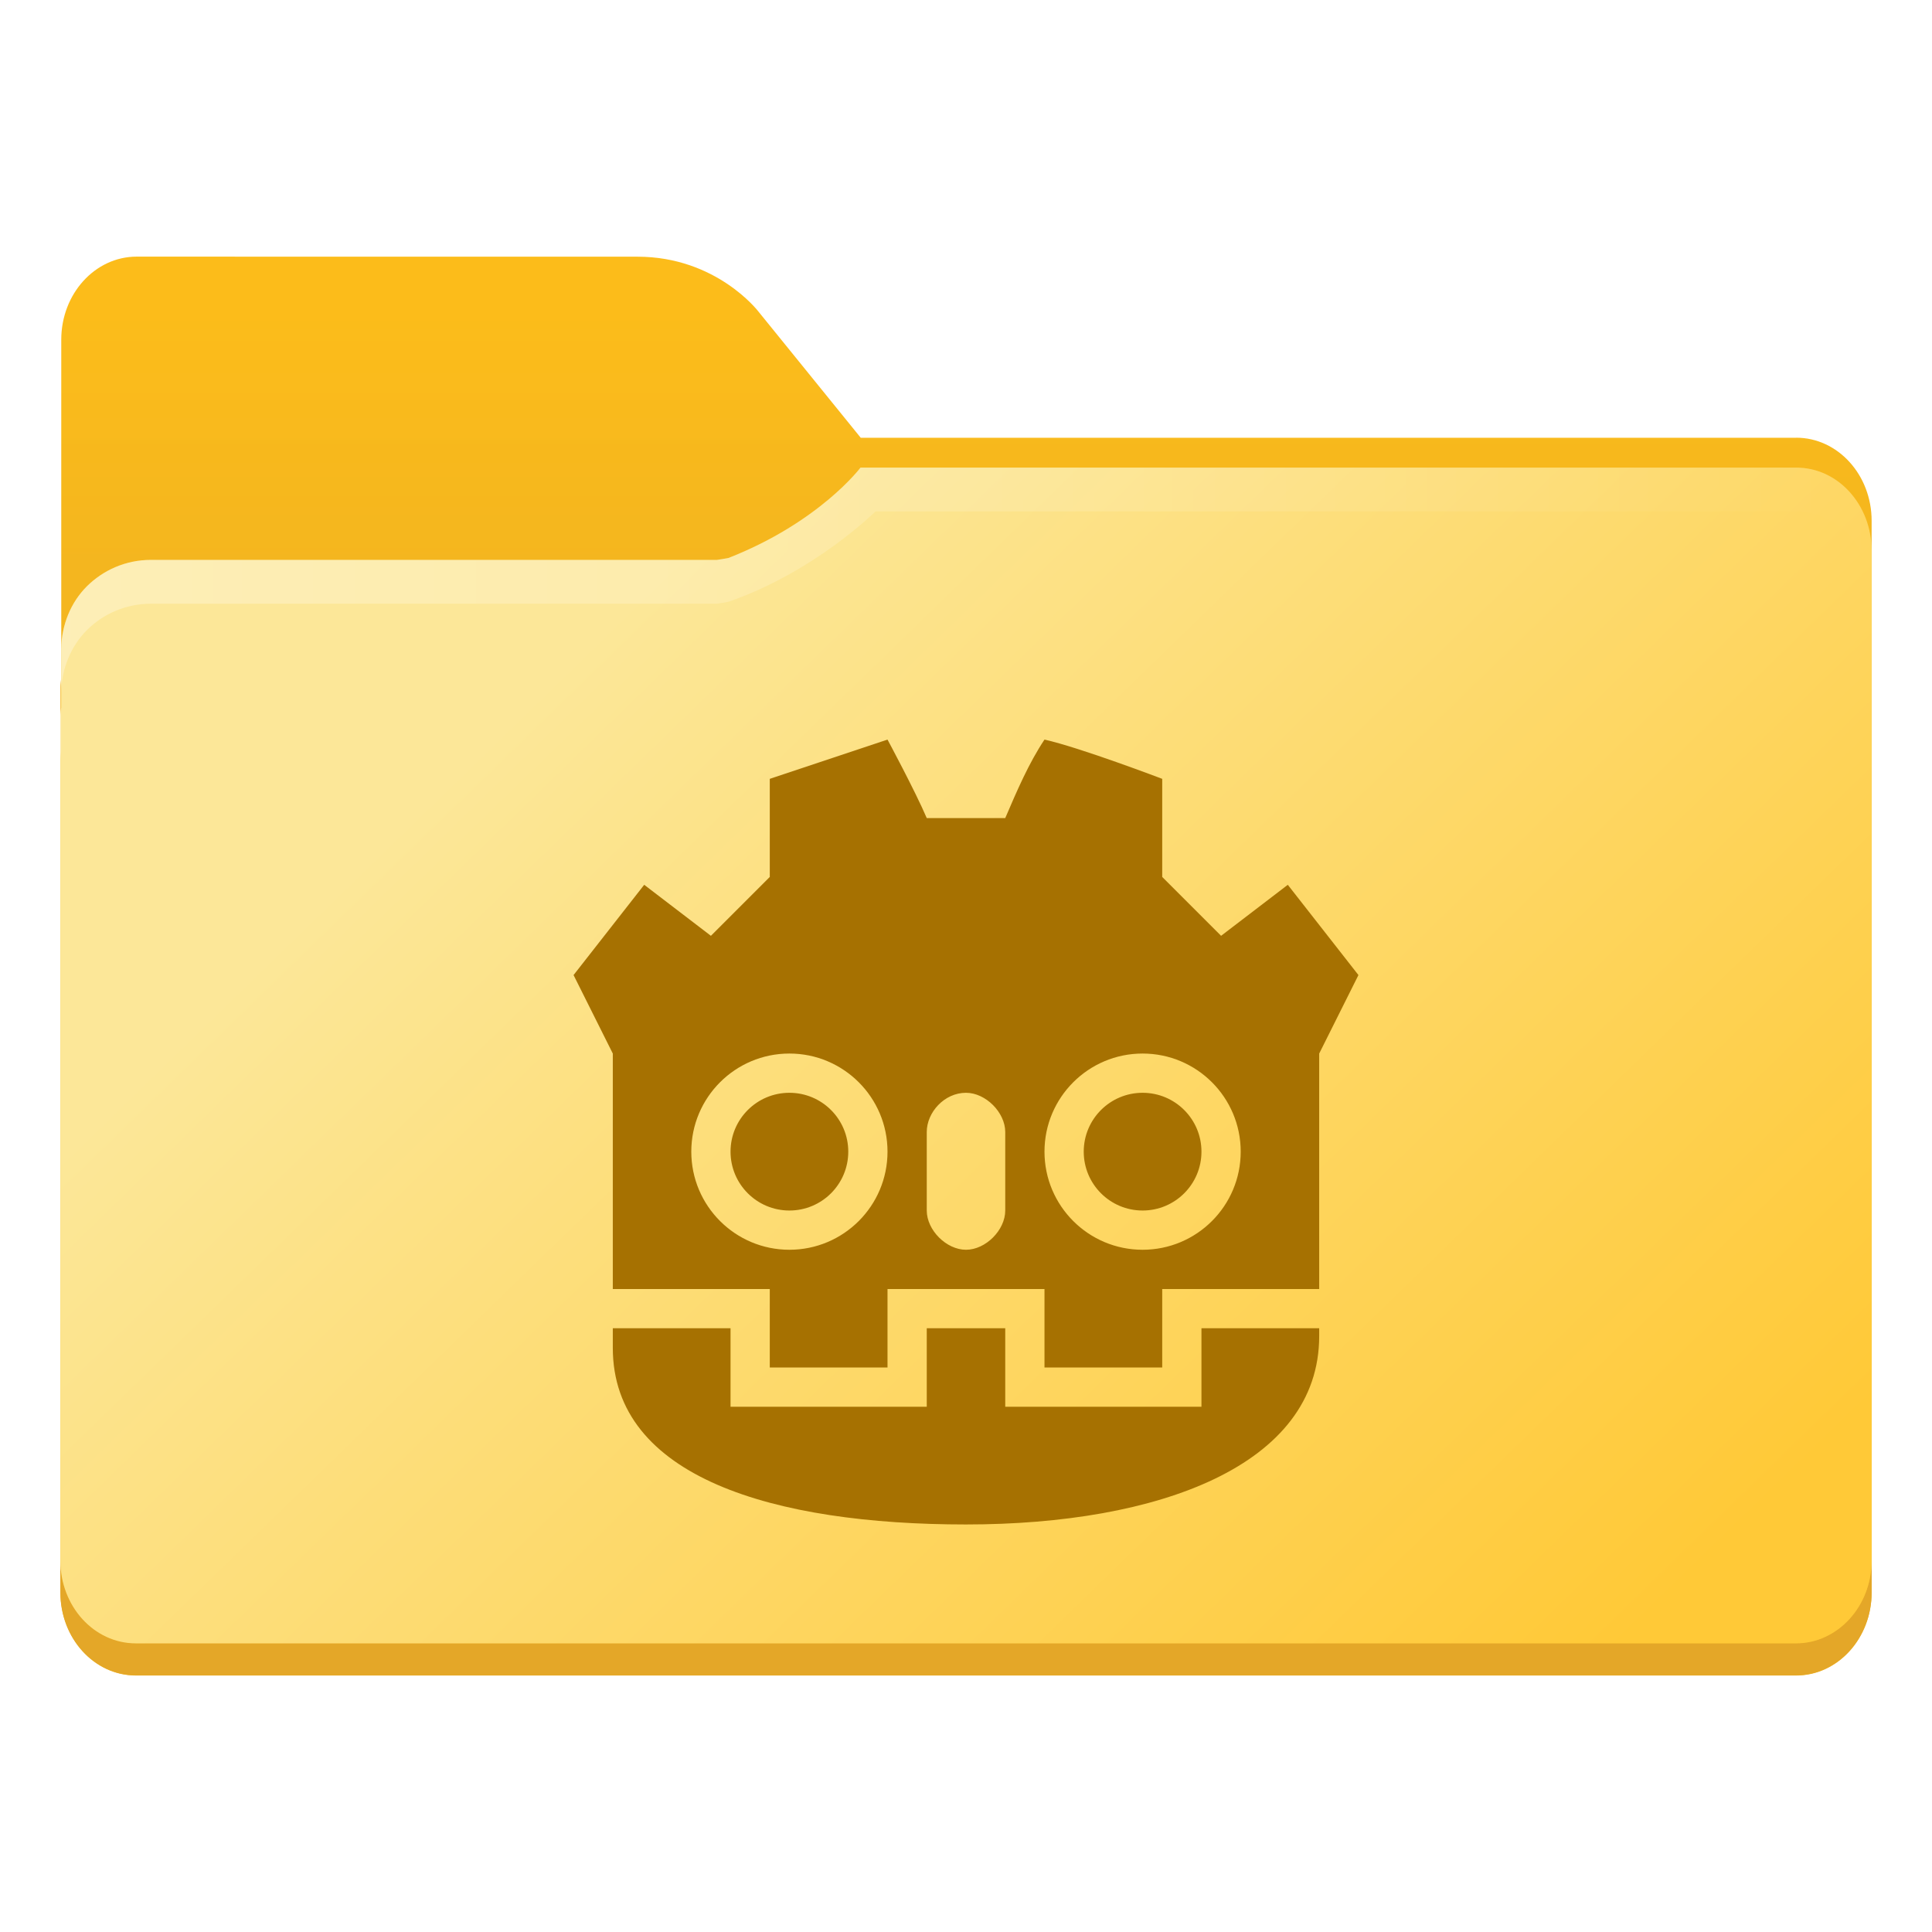
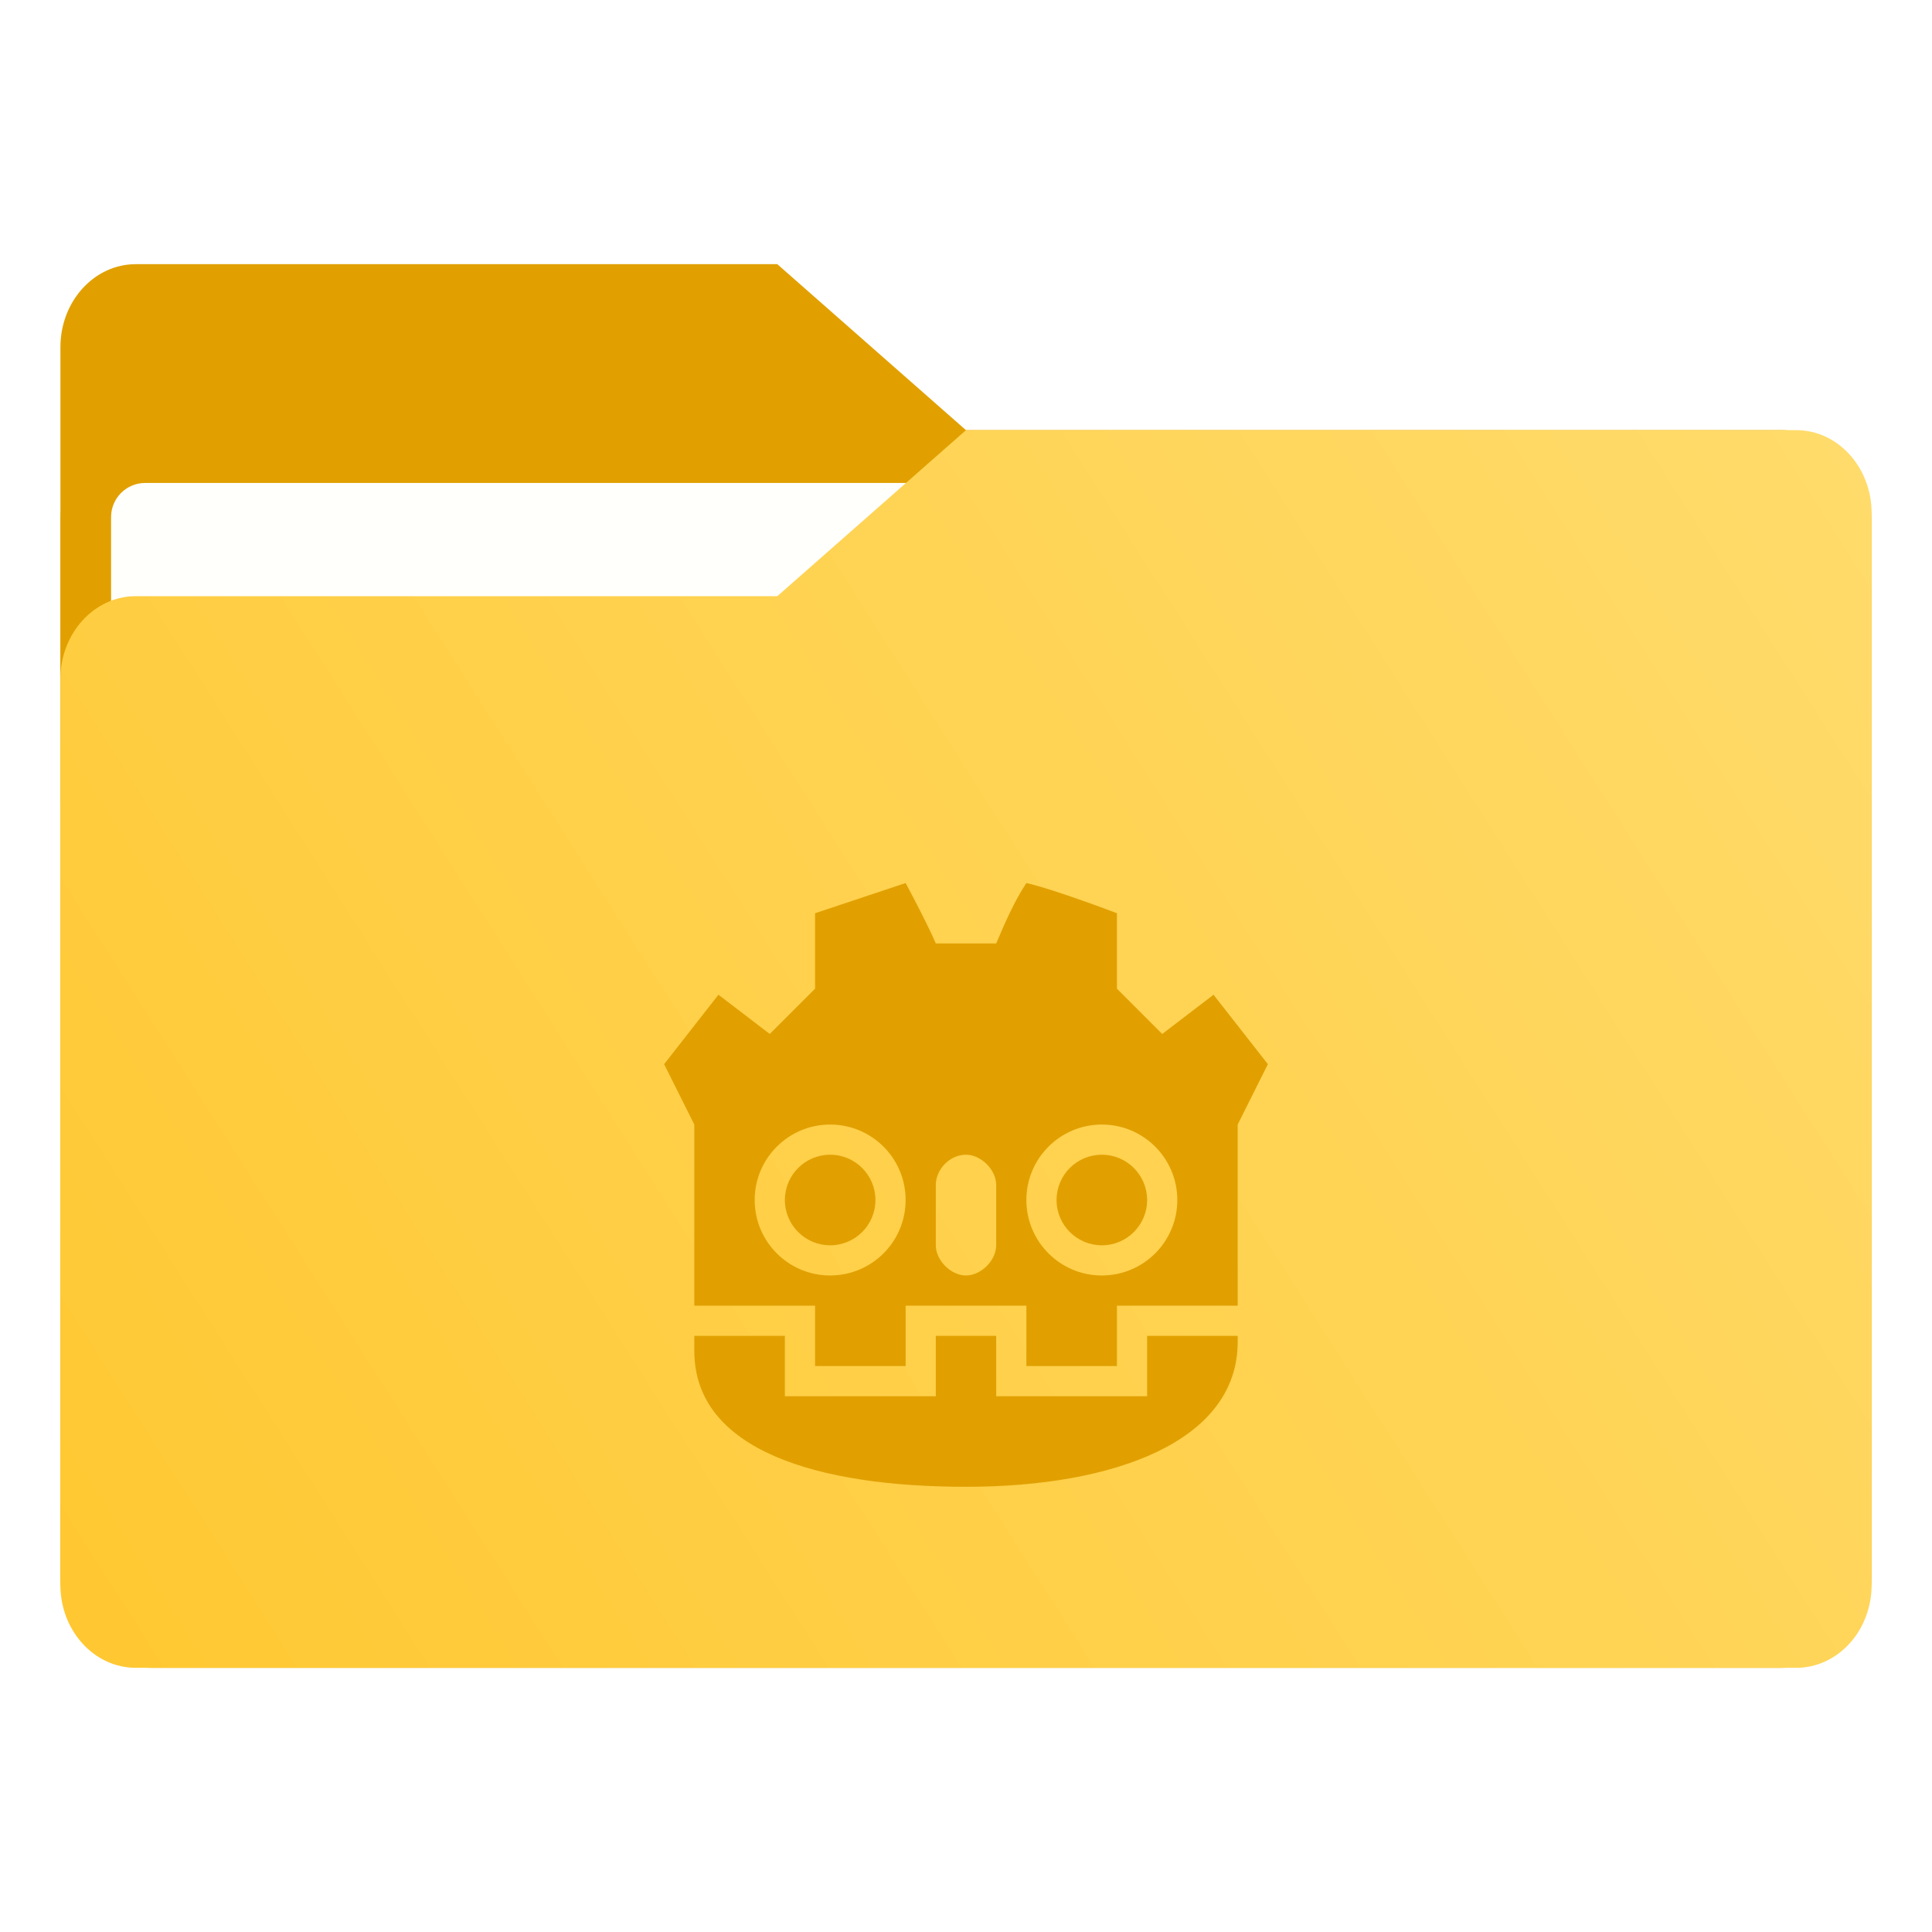
<svg xmlns="http://www.w3.org/2000/svg" xmlns:xlink="http://www.w3.org/1999/xlink" width="64" height="64" version="1.1" viewBox="0 0 64 64" id="svg7">
  <defs id="defs2">
    <linearGradient id="linearGradient4" x1="100" x2="133.19" y1="17.453" y2="51.606" gradientTransform="matrix(0.26458,0,0,0.26458,-26.458,2.5104)" gradientUnits="userSpaceOnUse">
      <stop stop-color="#fce798" offset="0" id="stop3" style="stop-color:#bd8f0d;stop-opacity:1" />
      <stop stop-color="#ffc937" offset="1" id="stop4" style="stop-color:#a67101;stop-opacity:1" />
    </linearGradient>
    <style id="current-color-scheme" type="text/css">.ColorScheme-Text {
      color:#333333;
    }
    .ColorScheme-Highlight {
      color:#60c0f0;
    }</style>
    <linearGradient id="linearGradient946" x1="445.28" x2="445.28" y1="181.8" y2="200.07" gradientTransform="matrix(1.4724,0,0,1.4432,-553.7047,-239.75)" gradientUnits="userSpaceOnUse">
      <stop stop-color="#ffffff" stop-opacity="0" offset="0" id="stop1" />
      <stop stop-color="#ffffff" offset="1" id="stop2" />
    </linearGradient>
    <filter color-interpolation-filters="sRGB" height="1.026" width="1.022" y="-0.013" x="-0.011" id="filter1733">
      <feGaussianBlur id="feGaussianBlur869" stdDeviation="0.073" />
    </filter>
    <linearGradient gradientUnits="userSpaceOnUse" gradientTransform="matrix(0.26458,0,0,0.26458,-0.79373,-39.158)" y2="166" y1="155" x2="25" x1="25" id="linearGradient1387">
      <stop id="stop850" offset="0" stop-color="#3296d7" />
      <stop id="stop852" offset="1" stop-color="#0a7db4" />
    </linearGradient>
    <filter color-interpolation-filters="sRGB" height="1.297" width="1.03" y="-0.148" x="-0.015" id="filter935">
      <feGaussianBlur id="feGaussianBlur872" stdDeviation="0.098" />
    </filter>
    <linearGradient gradientUnits="userSpaceOnUse" gradientTransform="matrix(0.26458,0,0,0.26458,-0.79374,-39.158)" y2="185" y1="185" x2="65" x1="5" id="linearGradient1401">
      <stop id="stop855" offset="0" stop-color="#3492cb" />
      <stop id="stop857" offset=".084" stop-color="#6ec8fa" />
      <stop id="stop859" offset=".912" stop-color="#6ec8fa" />
      <stop id="stop861" offset="1" stop-color="#3492cb" />
    </linearGradient>
    <linearGradient gradientUnits="userSpaceOnUse" gradientTransform="matrix(0.18168,0,0,0.40956,9.2005,-451.88)" y2="1140.2" y1="1138.4" x2="-9.617" x1="-9.617" id="linearGradient1438">
      <stop id="stop864" offset="0" stop-opacity="0" stop-color="#1482be" />
      <stop id="stop866" offset="1" stop-color="#1482be" />
    </linearGradient>
    <linearGradient id="linearGradient1911" x1="25.085" x2="25.085" y1="24.031" y2="26.412" gradientTransform="translate(-24.247,-18.739)" gradientUnits="userSpaceOnUse">
      <stop stop-color="#fcbc19" stop-opacity=".996" offset="0" id="stop7" />
      <stop stop-color="#f4b61f" offset="1" id="stop8" />
    </linearGradient>
    <linearGradient id="linearGradient4625" x1="0.529" x2="16.404" y1="5.067" y2="5.067" gradientTransform="translate(-6.3499,2.6458)" gradientUnits="userSpaceOnUse">
      <stop stop-color="#b78815" offset="0" id="stop9" />
      <stop stop-color="#e2b24b" stop-opacity="0" offset="1" id="stop10" />
    </linearGradient>
    <linearGradient id="linearGradient1951" x1="100" x2="133.19" y1="17.453" y2="51.606" gradientTransform="matrix(0.26458,0,0,0.26458,-26.458,2.5104)" gradientUnits="userSpaceOnUse">
      <stop stop-color="#fce798" offset="0" id="stop11" />
      <stop stop-color="#ffc937" offset="1" id="stop12" />
    </linearGradient>
    <linearGradient id="linearGradient11110" x1="0.529" x2="16.404" y1="5.381" y2="5.381" gradientTransform="translate(-6.3499,2.6458)" gradientUnits="userSpaceOnUse">
      <stop stop-color="#fff" offset="0" id="stop13" />
      <stop stop-color="#fff" stop-opacity="0" offset="1" id="stop14" />
    </linearGradient>
    <linearGradient id="linearGradient1118" x1="20.108" x2="20.108" y1="6.35" y2="13.493" gradientTransform="matrix(3.779602,0,0,3.779602,-95.8234,-0.500186)" gradientUnits="userSpaceOnUse">
      <stop stop-color="#be900d" offset="0" id="stop5" />
      <stop stop-color="#a57001" offset="1" id="stop6" />
    </linearGradient>
-     <linearGradient xlink:href="#linearGradient4" id="linearGradient1" x1="34.6" y1="24.5" x2="34.6" y2="50.384" gradientUnits="userSpaceOnUse" />
+     <linearGradient id="linearGradient947" x1="-16.14" x2="-1.07" y1="-55.616" y2="-44.835" gradientTransform="matrix(1,0,0,1.1,16.669,62.435)" gradientUnits="userSpaceOnUse" xlink:href="#linearGradient992" />
+     <linearGradient id="linearGradient992" x1="-16.14" x2="-1.07" y1="-55.616" y2="-44.835" gradientTransform="matrix(1,0,0,1.1,16.669,62.435)" gradientUnits="userSpaceOnUse">
+       <stop stop-color="#e1a000" offset="0" id="stop4-1" />
+       <stop stop-color="#ffdc6e" offset="1" id="stop5-1" />
+     </linearGradient>
+     <linearGradient id="linearGradient1006" x1="0.529" x2="16.217" y1="2.778" y2="14.872" gradientTransform="matrix(1,0,0,1.1,16.669,62.435)" gradientUnits="userSpaceOnUse">
+       <stop stop-color="#e1a000" offset="0" id="stop6-0" />
+       <stop stop-color="#ffdc6e" offset="1" id="stop7-6" />
+     </linearGradient>
+     <linearGradient id="linearGradient1064" x1="-15.961" x2="-0.301" y1="-43.254" y2="-54.196" gradientTransform="matrix(3.779602,0,0,4.157562,63.00323,234.2301)" gradientUnits="userSpaceOnUse">
+       <stop stop-color="#ffc832" offset="0" id="stop3-4" />
+       <stop stop-color="#ffdc6e" offset="1" id="stop8-6" />
+     </linearGradient>
+     <linearGradient xlink:href="#linearGradient992" id="linearGradient2" gradientUnits="userSpaceOnUse" gradientTransform="matrix(1,0,0,1.1,16.669,62.435)" x1="-16.14" y1="-55.616" x2="-1.07" y2="-44.835" />
  </defs>
-   <g transform="matrix(3.779602,0,0,3.779602,24.00017,-9.999913)" id="g18">
-     <path d="m -5.152,4.895 c -0.365,0 -0.661,0.326 -0.661,0.728 v 2.964 c -0.003,0.026 -0.007,0.052 -0.007,0.079 v 7.937 c 0,0.402 0.296,0.728 0.661,0.728 h 14.552 c 0.365,0 0.661,-0.326 0.661,-0.728 v -9.393 c 0,-0.402 -0.296,-0.728 -0.661,-0.728 v 5.16e-4 h -8.199 l -0.899,-1.109 c 0,0 -0.366,-0.478 -1.058,-0.478 h -1.323 z" color="#000000" color-rendering="auto" dominant-baseline="auto" fill="url(#linearGradient1911)" image-rendering="auto" shape-rendering="auto" solid-color="#000000" stop-color="#000000" style="font-variant-ligatures:normal;font-variant-position:normal;font-variant-caps:normal;font-variant-numeric:normal;font-variant-alternates:normal;font-variant-east-asian:normal;font-feature-settings:normal;font-variation-settings:normal;text-indent:0;text-decoration-line:none;text-decoration-style:solid;text-decoration-color:#000000;text-transform:none;text-orientation:mixed;white-space:normal;shape-padding:0;shape-margin:0;inline-size:0;isolation:auto;mix-blend-mode:normal;fill:url(#linearGradient1911)" id="path14" />
-     <path d="M 2.011,6.482 C 1.898,6.484 1.702,6.467 1.491,6.577 0.754,6.957 0.719,7.171 -0.066,7.291 h -4.961 c -0.22,0 -0.418,0.089 -0.562,0.232 -0.139,0.139 -0.22,0.333 -0.225,0.546 v 0.278 c 0.005,-0.212 0.086,-0.406 0.225,-0.546 0.143,-0.143 0.342,-0.232 0.562,-0.232 h 4.961 C 0.719,7.448 0.754,7.234 1.491,6.855 1.702,6.744 1.898,6.761 2.011,6.76 h 7.383 c 0.182,3.65e-4 0.347,0.081 0.467,0.212 0.12,0.132 0.194,0.314 0.194,0.515 V 7.209 C 10.054,7.008 9.98,6.826 9.86,6.695 9.741,6.563 9.576,6.483 9.393,6.482 H 8.228 Z M -5.814,8.586 c -0.003,0.026 -0.007,0.052 -0.007,0.079 v 0.278 c 0,-0.027 0.004,-0.053 0.007,-0.079 z" fill="url(#linearGradient4625)" opacity="0.001" stroke-width="0.265" id="path15" style="fill:url(#linearGradient4625)" />
-     <path d="m -5.821,16.32 v 0.282 c 0,0.201 0.074,0.383 0.193,0.514 0.12,0.132 0.286,0.213 0.468,0.213 h 14.552 c 0.183,0 0.348,-0.082 0.468,-0.213 0.12,-0.132 0.194,-0.313 0.194,-0.514 V 16.32 c 0,0.201 -0.074,0.383 -0.194,0.514 -0.12,0.132 -0.285,0.213 -0.468,0.213 h -14.552 c -0.183,0 -0.348,-0.082 -0.468,-0.213 C -5.747,16.703 -5.821,16.521 -5.821,16.32 Z" fill="#e4a729" fill-opacity="0.996" stroke-width="0.265" id="path16" />
-     <path d="m 1.192,6.744 c 0,0 -0.359,0.479 -1.157,0.792 -0.033,0.006 -0.065,0.012 -0.101,0.017 h -4.961 c -0.22,0 -0.418,0.089 -0.562,0.232 -0.139,0.139 -0.22,0.333 -0.225,0.546 v 0.517 c -0.003,0.026 -0.007,0.052 -0.007,0.079 v 7.395 c 0,0.201 0.074,0.383 0.193,0.514 0.12,0.132 0.286,0.213 0.468,0.213 h 14.552 c 0.183,0 0.348,-0.082 0.468,-0.213 0.12,-0.132 0.194,-0.313 0.194,-0.514 v -8.851 c 0,-0.201 -0.074,-0.383 -0.194,-0.515 C 9.741,6.825 9.576,6.744 9.394,6.744 h -7.482 z" fill="url(#linearGradient1951)" id="path17" style="fill:url(#linearGradient1951)" />
-     <path d="m 1.192,6.744 c 0,0 -0.359,0.479 -1.157,0.792 -0.033,0.006 -0.065,0.012 -0.101,0.017 h -4.961 c -0.22,0 -0.418,0.089 -0.562,0.232 -0.139,0.139 -0.22,0.333 -0.225,0.546 v 0.384 c 0.005,-0.212 0.086,-0.406 0.225,-0.546 0.143,-0.143 0.342,-0.232 0.562,-0.232 h 4.961 C -0.03,7.932 0.002,7.926 0.035,7.92 0.794,7.657 1.323,7.128 1.323,7.128 h 8.071 c 0.182,3.704e-4 0.347,0.081 0.467,0.212 0.12,0.132 0.194,0.314 0.194,0.515 V 7.471 C 10.054,7.27 9.98,7.088 9.86,6.956 9.741,6.825 9.576,6.744 9.394,6.744 H 1.911 Z m -7.006,2.104 c -0.003,0.026 -0.007,0.052 -0.007,0.079 v 0.384 c 0,-0.027 0.004,-0.053 0.007,-0.079 z" fill="url(#linearGradient11110)" opacity="0.3" id="path18" style="fill:url(#linearGradient11110)" />
+   <g transform="matrix(3.779602,0,0,3.779602,0.00216428,-1.750572)" id="g18-2">
+     <g transform="matrix(1,0,0,1.1,16.669,63.956)" fill="url(#linearGradient947)" stroke-width="0.661" id="g17" style="fill:url(#linearGradient947)">
+       <path d="m -8.203,-51.317 h -7.937 v -3.638 c 0,-0.365 0.296,-0.661 0.661,-0.661 h 5.622 l 1.654,1.323 z" fill="url(#linearGradient947)" id="path16-5" style="fill:url(#linearGradient2)" />
+     </g>
+     <rect x="0.529" y="4.233" width="15.874" height="10.848" ry="0.794" fill="url(#linearGradient1006)" id="rect17" style="fill:url(#linearGradient1006)" />
+     <rect x="0.973" y="4.696" width="14.987" height="9.922" ry="0.299" fill="#fffffc" id="rect18" />
  </g>
-   <path d="m 29.4,24.5 -3.9,1.3 v 3.25 l -1.95,1.95 -2.21,-1.69 -2.34,2.99 1.3,2.6 v 7.8 h 5.2 v 2.6 h 3.9 v -2.6 h 5.2 v 2.6 h 3.9 v -2.6 h 5.2 v -7.8 l 1.3,-2.6 -2.34,-2.99 -2.21,1.69 -1.95,-1.95 v -3.25 c 0,0 -2.73,-1.04 -3.9,-1.3 -0.52,0.78 -0.91,1.69 -1.3,2.6 h -2.6 c -0.39,-0.91 -1.3,-2.6 -1.3,-2.6 z m -3.25,10.4 a 3.25,3.25 0 0 1 3.25,3.25 3.25,3.25 0 0 1 -3.25,3.25 3.25,3.25 0 0 1 -3.25,-3.25 3.25,3.25 0 0 1 3.25,-3.25 z m 11.7,0 a 3.25,3.25 0 0 1 3.25,3.25 3.25,3.25 0 0 1 -3.25,3.25 3.25,3.25 0 0 1 -3.25,-3.25 3.25,3.25 0 0 1 3.25,-3.25 z m -11.7,1.3 a 1.95,1.95 0 0 0 -1.95,1.95 1.95,1.95 0 0 0 1.95,1.95 1.95,1.95 0 0 0 1.95,-1.95 1.95,1.95 0 0 0 -1.95,-1.95 z m 5.85,0 c 0.65,0 1.3,0.65 1.3,1.3 v 2.6 c 0,0.65 -0.65,1.3 -1.3,1.3 -0.65,0 -1.3,-0.65 -1.3,-1.3 v -2.6 c 0,-0.65 0.58,-1.3 1.3,-1.3 z m 5.85,0 a 1.95,1.95 0 0 0 -1.95,1.95 1.95,1.95 0 0 0 1.95,1.95 1.95,1.95 0 0 0 1.95,-1.95 1.95,1.95 0 0 0 -1.95,-1.95 z m -17.55,7.8 v 0.65 c 0,4.29 5.33,5.85 11.7,5.85 6.37,0 11.7,-1.95 11.7,-6.24 v -0.26 h -3.9 v 2.6 h -6.5 v -2.6 h -2.6 v 2.6 h -6.5 v -2.6 z" fill="#000000" opacity="0.15" id="path1" style="opacity:1;fill:url(#linearGradient1);fill-opacity:1;stroke-width:1.3" />
+   <path d="M 59.5,14.249 H 32 l -6.25,5.5 H 4.5 c -1.381,0 -2.5,1.231 -2.5,2.75 v 30 c 0,1.519 1.119,2.75 2.5,2.75 H 59.5 c 1.381,0 2.5,-1.231 2.5,-2.75 v -35.5 c 0,-1.519 -1.119,-2.75 -2.5,-2.75 z" fill="url(#linearGradient1064)" stroke-width="2.622" id="path18-8" style="fill:url(#linearGradient1064)" />
+   <path d="m 30,29.252 -3,1 v 2.5 l -1.5,1.5 -1.7,-1.3 -1.8,2.3 1,2 v 6 h 4 v 2 h 3 v -2 h 4 v 2 h 3 v -2 h 4 v -6 l 1,-2 -1.8,-2.3 -1.7,1.3 -1.5,-1.5 v -2.5 c 0,0 -2.1,-0.8 -3,-1 -0.4,0.6 -0.7,1.3 -1,2 h -2 c -0.3,-0.7 -1,-2 -1,-2 z m -2.5,8 a 2.5,2.5 0 0 1 2.5,2.5 2.5,2.5 0 0 1 -2.5,2.5 2.5,2.5 0 0 1 -2.5,-2.5 2.5,2.5 0 0 1 2.5,-2.5 z m 9,0 a 2.5,2.5 0 0 1 2.5,2.5 2.5,2.5 0 0 1 -2.5,2.5 2.5,2.5 0 0 1 -2.5,-2.5 2.5,2.5 0 0 1 2.5,-2.5 z m -9,1 a 1.5,1.5 0 0 0 -1.5,1.5 1.5,1.5 0 0 0 1.5,1.5 1.5,1.5 0 0 0 1.5,-1.5 1.5,1.5 0 0 0 -1.5,-1.5 z m 4.5,0 c 0.5,0 1,0.5 1,1 v 2 c 0,0.5 -0.5,1 -1,1 -0.5,0 -1,-0.5 -1,-1 v -2 c 0,-0.5 0.446,-1 1,-1 z m 4.5,0 a 1.5,1.5 0 0 0 -1.5,1.5 1.5,1.5 0 0 0 1.5,1.5 1.5,1.5 0 0 0 1.5,-1.5 1.5,1.5 0 0 0 -1.5,-1.5 z m -13.5,6 v 0.5 c 0,3.3 4.1,4.5 9,4.5 4.9,0 9,-1.5 9,-4.8 v -0.2 h -3 v 2 h -5 v -2 h -2 v 2 h -5 v -2 z" fill="#000000" opacity="0.15" id="path2" style="opacity:1;fill:#e1a000;fill-opacity:1;stroke-width:1" />
</svg>
